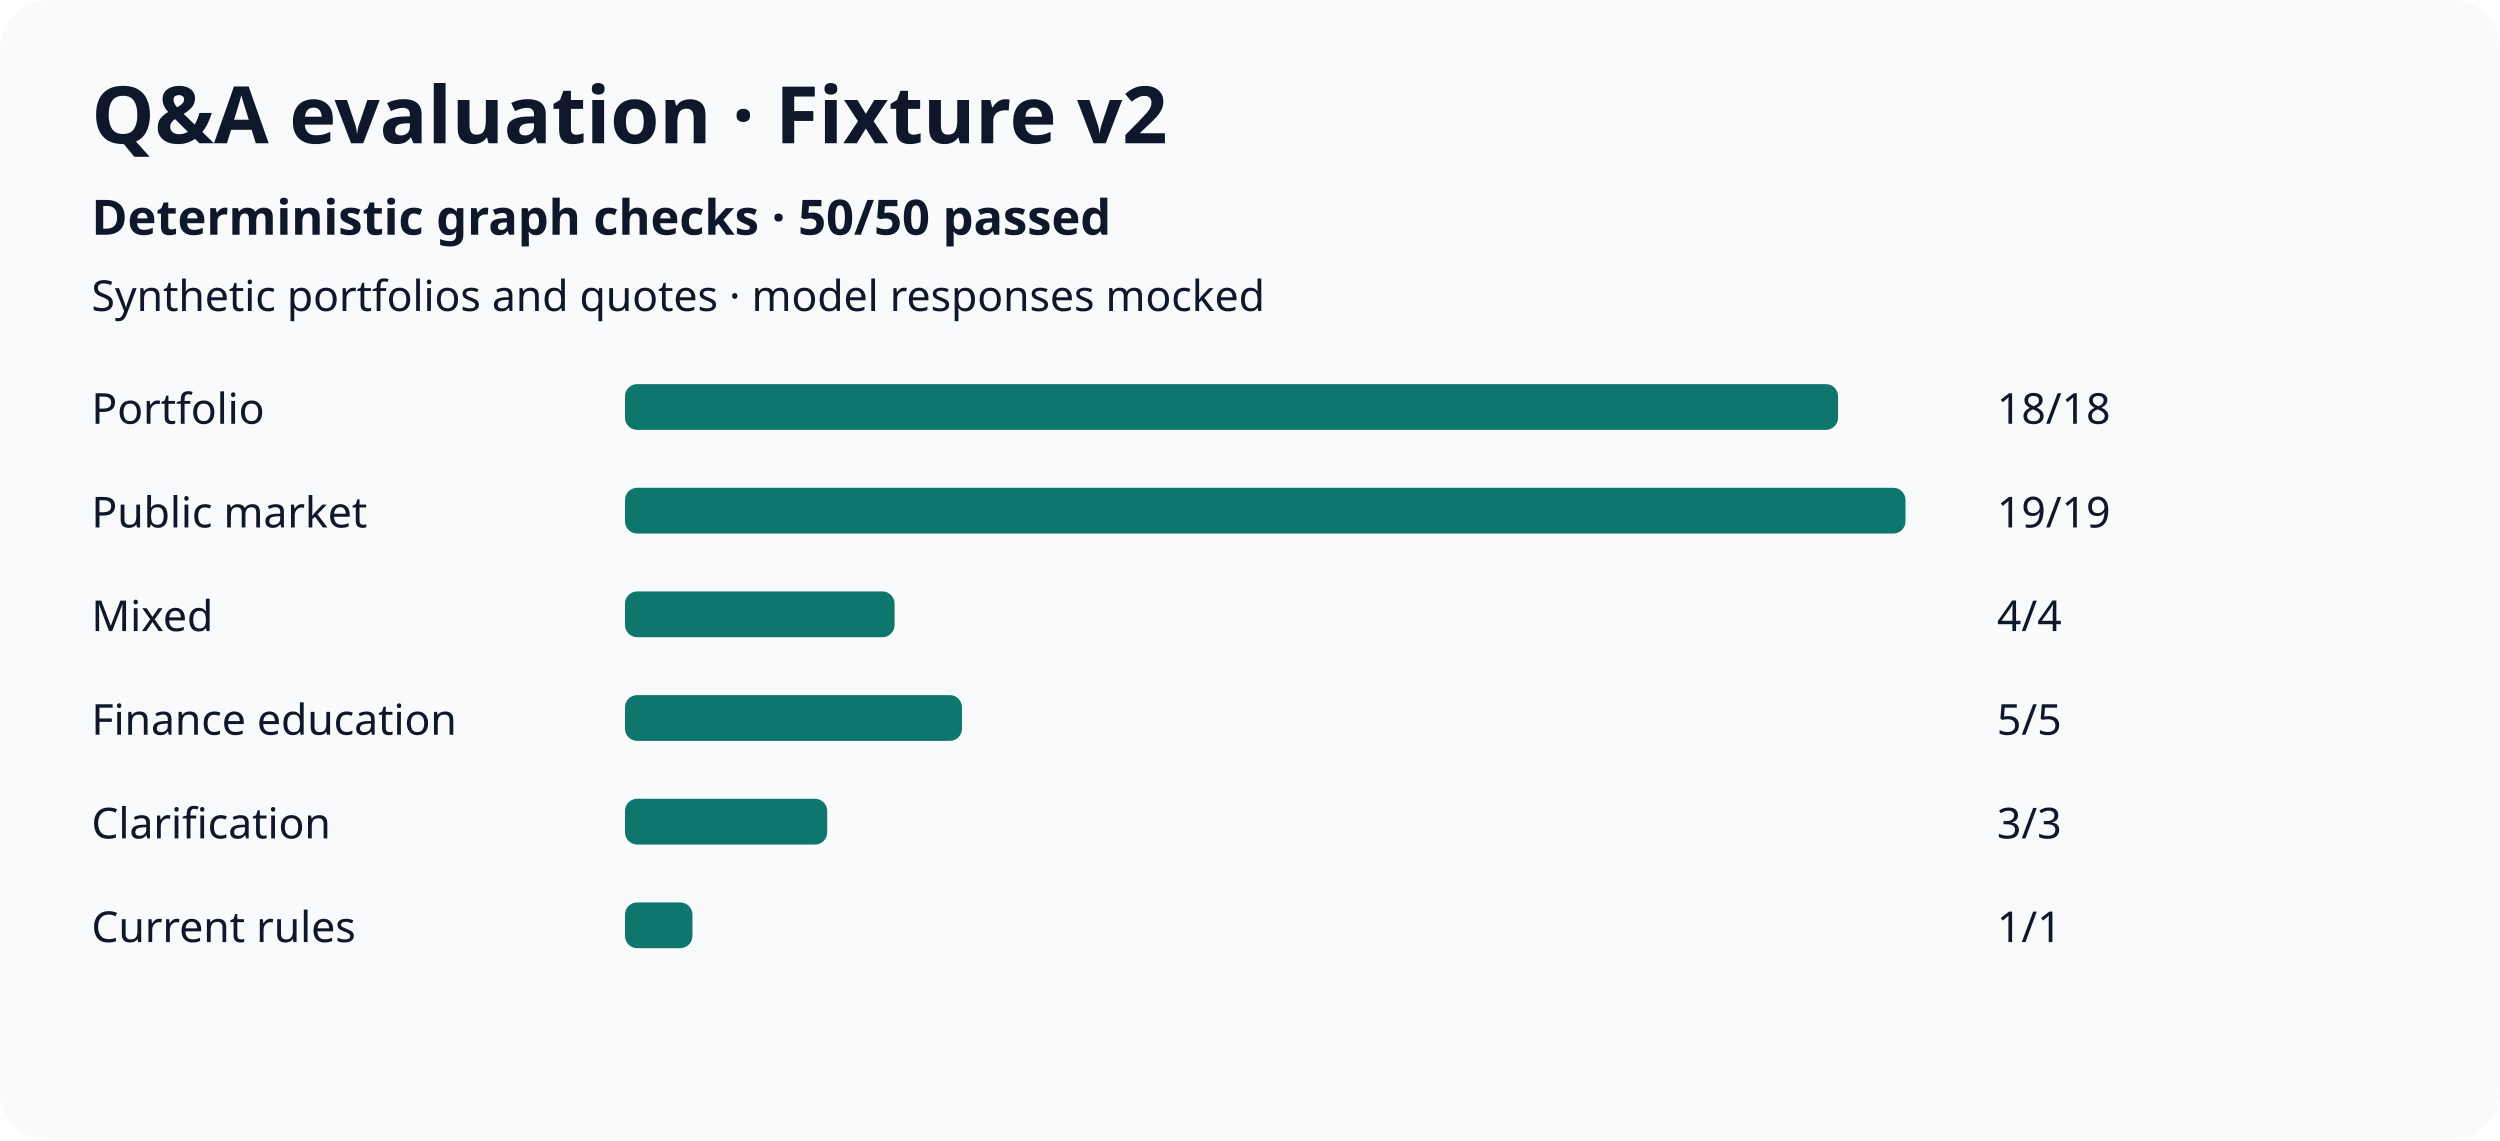
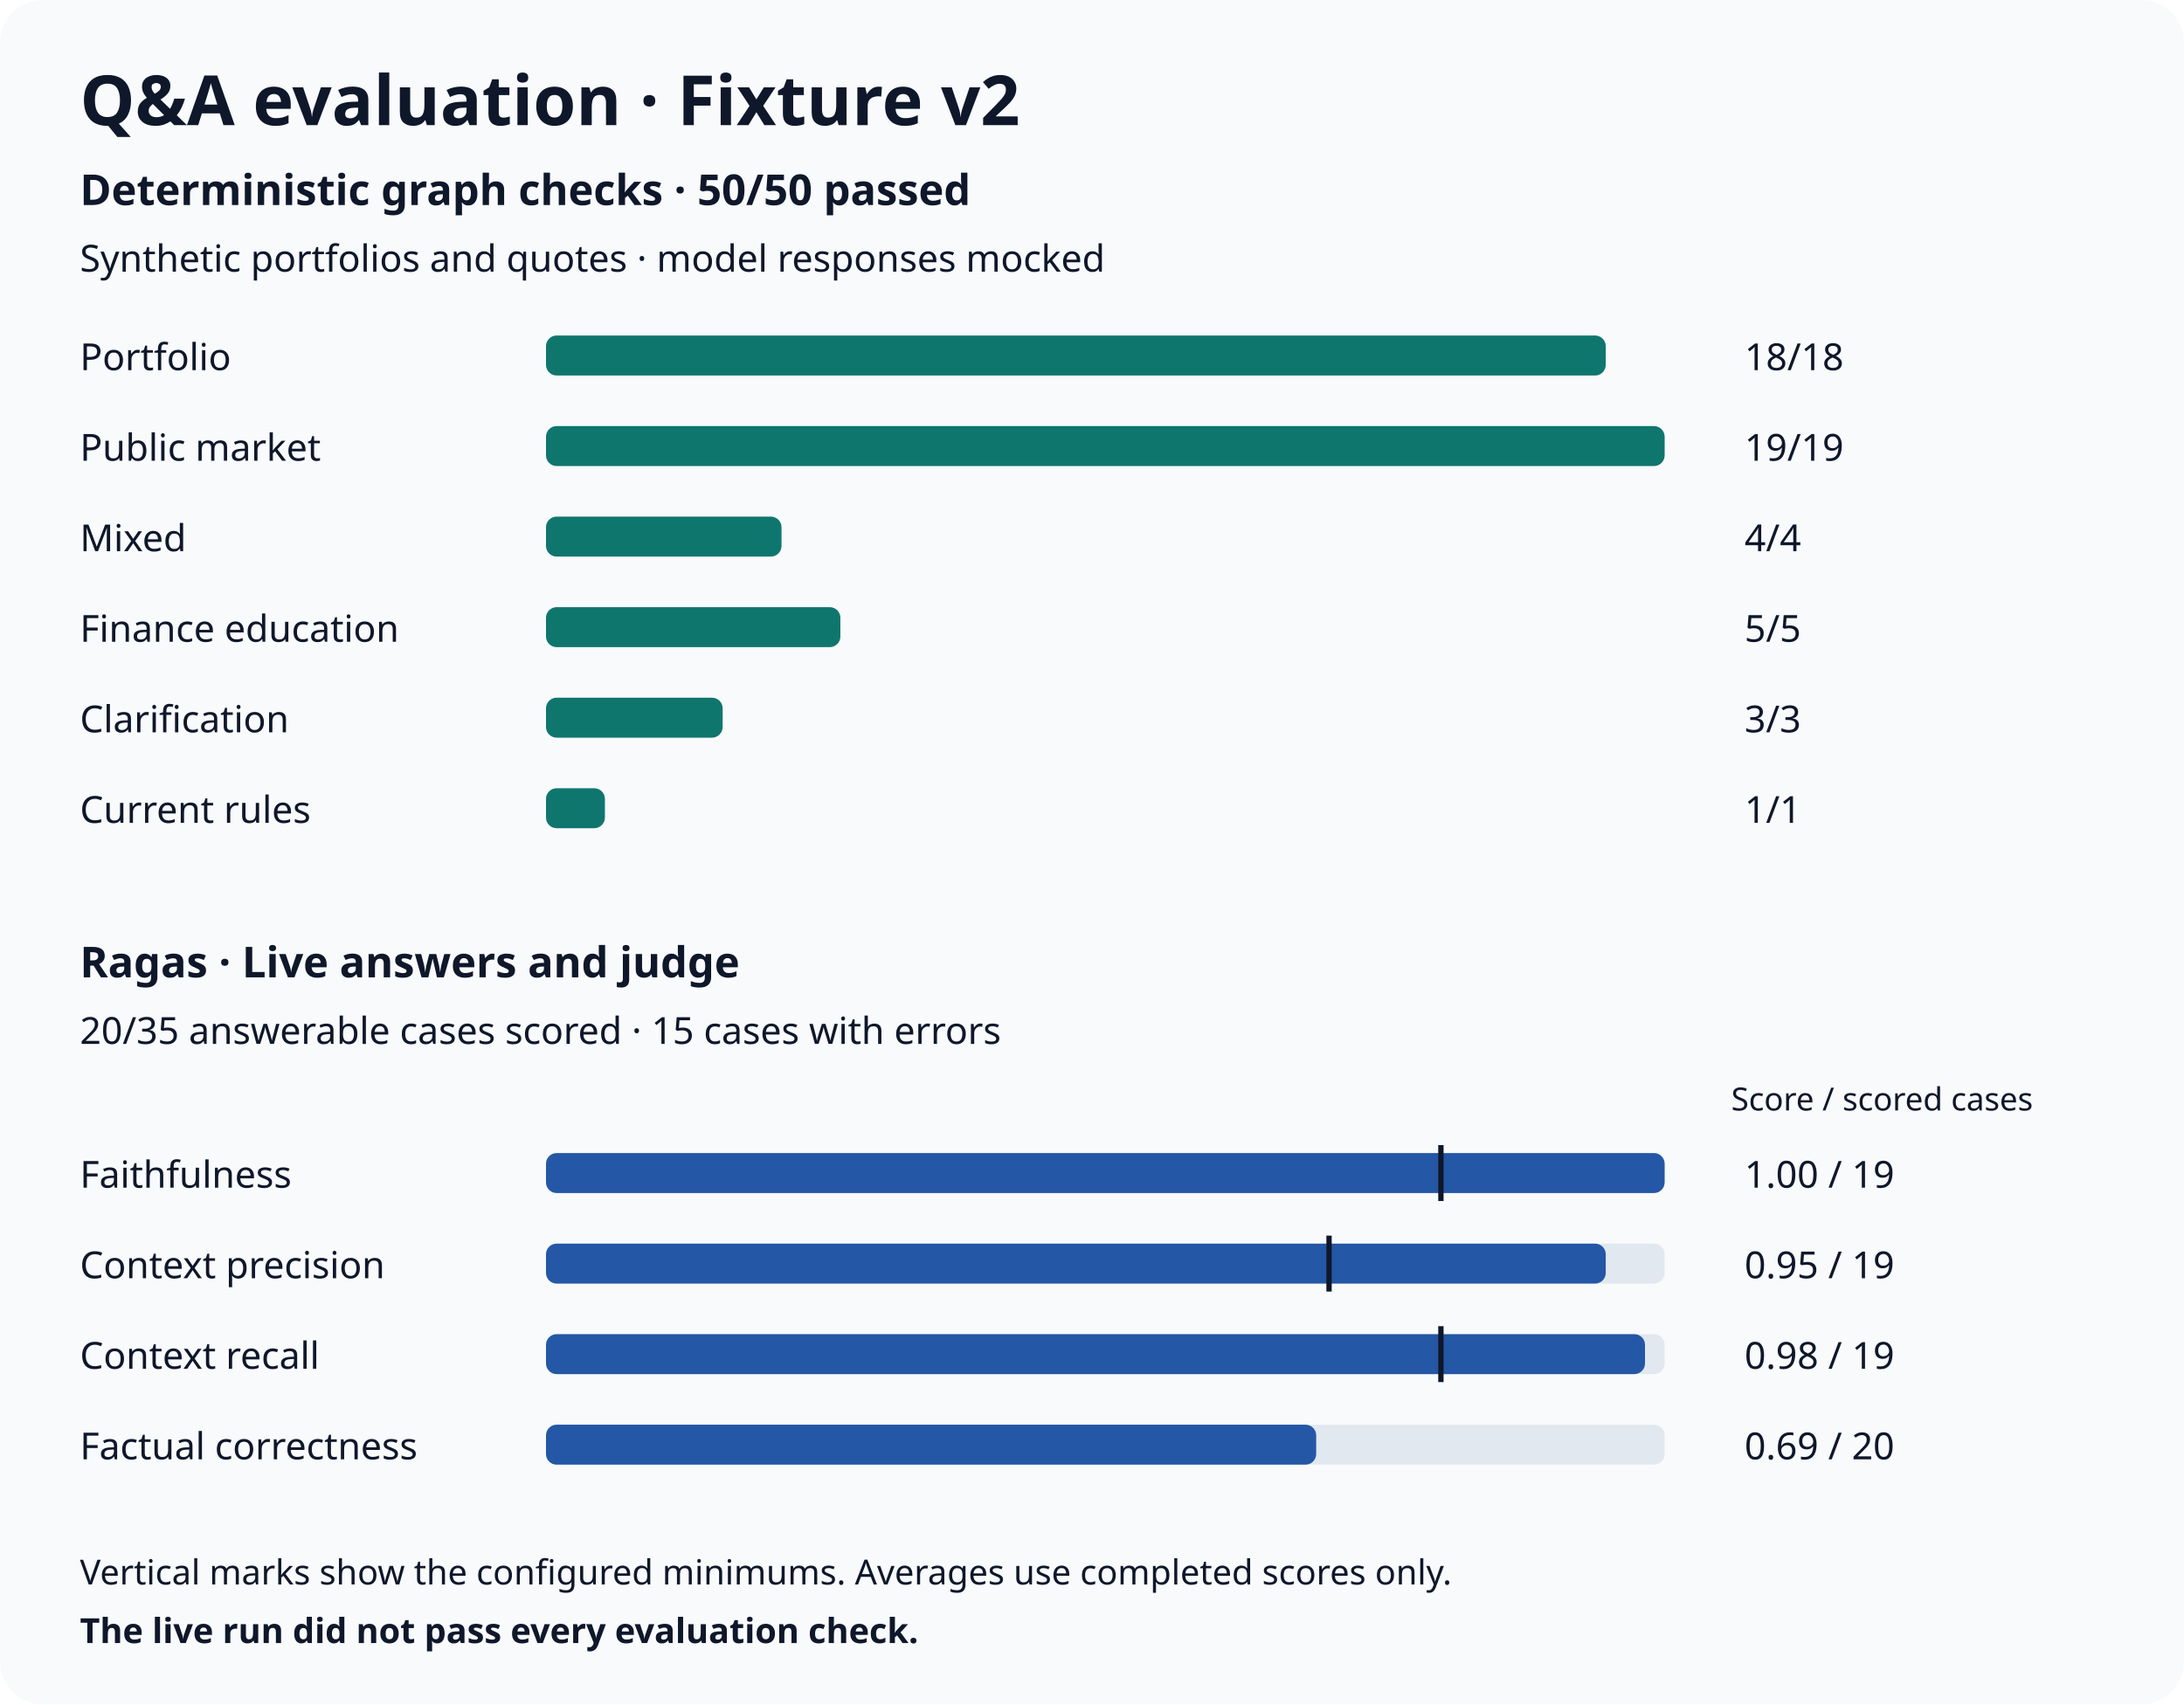
- <svg xmlns="http://www.w3.org/2000/svg" width="820" height="374" viewBox="0 0 820 374" role="img" aria-labelledby="title description">
-   <rect width="820" height="374" rx="16" fill="#f8fafc" />
+ <svg xmlns="http://www.w3.org/2000/svg" width="820" height="640" viewBox="0 0 820 640" role="img" aria-labelledby="title description">
+   <rect width="820" height="640" rx="16" fill="#f8fafc" />
  <g font-family="system-ui, sans-serif" fill="#0f172a">
    <text x="30" y="47" font-size="26" font-weight="700">Q&amp;A evaluation · Fixture v2</text>
    <text x="30" y="77" font-size="16" font-weight="700">Deterministic graph checks · 50/50 passed</text>
    <text x="30" y="102" font-size="14">Synthetic portfolios and quotes · model responses mocked</text>
    <text x="30" y="139" font-size="14">Portfolio</text>
    <rect x="205" y="126" width="397.895" height="15" rx="4" fill="#e2e8f0" />
    <rect x="205" y="126" width="397.89" height="15" rx="4" fill="#0f766e" />
    <text x="655" y="139" font-size="14">18/18</text>
    <text x="30" y="173" font-size="14">Public market</text>
    <rect x="205" y="160" width="420.0" height="15" rx="4" fill="#e2e8f0" />
    <rect x="205" y="160" width="420.00" height="15" rx="4" fill="#0f766e" />
    <text x="655" y="173" font-size="14">19/19</text>
    <text x="30" y="207" font-size="14">Mixed</text>
    <rect x="205" y="194" width="88.421" height="15" rx="4" fill="#e2e8f0" />
    <rect x="205" y="194" width="88.42" height="15" rx="4" fill="#0f766e" />
    <text x="655" y="207" font-size="14">4/4</text>
    <text x="30" y="241" font-size="14">Finance education</text>
    <rect x="205" y="228" width="110.526" height="15" rx="4" fill="#e2e8f0" />
    <rect x="205" y="228" width="110.53" height="15" rx="4" fill="#0f766e" />
    <text x="655" y="241" font-size="14">5/5</text>
    <text x="30" y="275" font-size="14">Clarification</text>
    <rect x="205" y="262" width="66.316" height="15" rx="4" fill="#e2e8f0" />
    <rect x="205" y="262" width="66.32" height="15" rx="4" fill="#0f766e" />
    <text x="655" y="275" font-size="14">3/3</text>
    <text x="30" y="309" font-size="14">Current rules</text>
    <rect x="205" y="296" width="22.105" height="15" rx="4" fill="#e2e8f0" />
    <rect x="205" y="296" width="22.11" height="15" rx="4" fill="#0f766e" />
    <text x="655" y="309" font-size="14">1/1</text>
+     <text x="30" y="367" font-size="16" font-weight="700">Ragas · Live answers and judge</text>
+     <text x="30" y="392" font-size="14">20/35 answerable cases scored · 15 cases with errors</text>
+     <text x="650" y="417" font-size="12">Score / scored cases</text>
+     <text x="30" y="446" font-size="14">Faithfulness</text>
+     <rect x="205" y="433" width="420" height="15" rx="4" fill="#e2e8f0" />
+     <rect x="205" y="433" width="420.00" height="15" rx="4" fill="#2457a6" />
+     <path d="M541.00 430v21" stroke="#0f172a" stroke-width="2" />
+     <text x="655" y="446" font-size="14">1.00 / 19</text>
+     <text x="30" y="480" font-size="14">Context precision</text>
+     <rect x="205" y="467" width="420" height="15" rx="4" fill="#e2e8f0" />
+     <rect x="205" y="467" width="397.89" height="15" rx="4" fill="#2457a6" />
+     <path d="M499.00 464v21" stroke="#0f172a" stroke-width="2" />
+     <text x="655" y="480" font-size="14">0.95 / 19</text>
+     <text x="30" y="514" font-size="14">Context recall</text>
+     <rect x="205" y="501" width="420" height="15" rx="4" fill="#e2e8f0" />
+     <rect x="205" y="501" width="412.63" height="15" rx="4" fill="#2457a6" />
+     <path d="M541.00 498v21" stroke="#0f172a" stroke-width="2" />
+     <text x="655" y="514" font-size="14">0.98 / 19</text>
+     <text x="30" y="548" font-size="14">Factual correctness</text>
+     <rect x="205" y="535" width="420" height="15" rx="4" fill="#e2e8f0" />
+     <rect x="205" y="535" width="289.17" height="15" rx="4" fill="#2457a6" />
+     <text x="655" y="548" font-size="14">0.69 / 20</text>
+     <text x="30" y="595" font-size="13">Vertical marks show the configured minimums. Averages use completed scores only.</text>
+     <text x="30" y="617" font-size="13" font-weight="700">The live run did not pass every evaluation check.</text>
  </g>
</svg>
